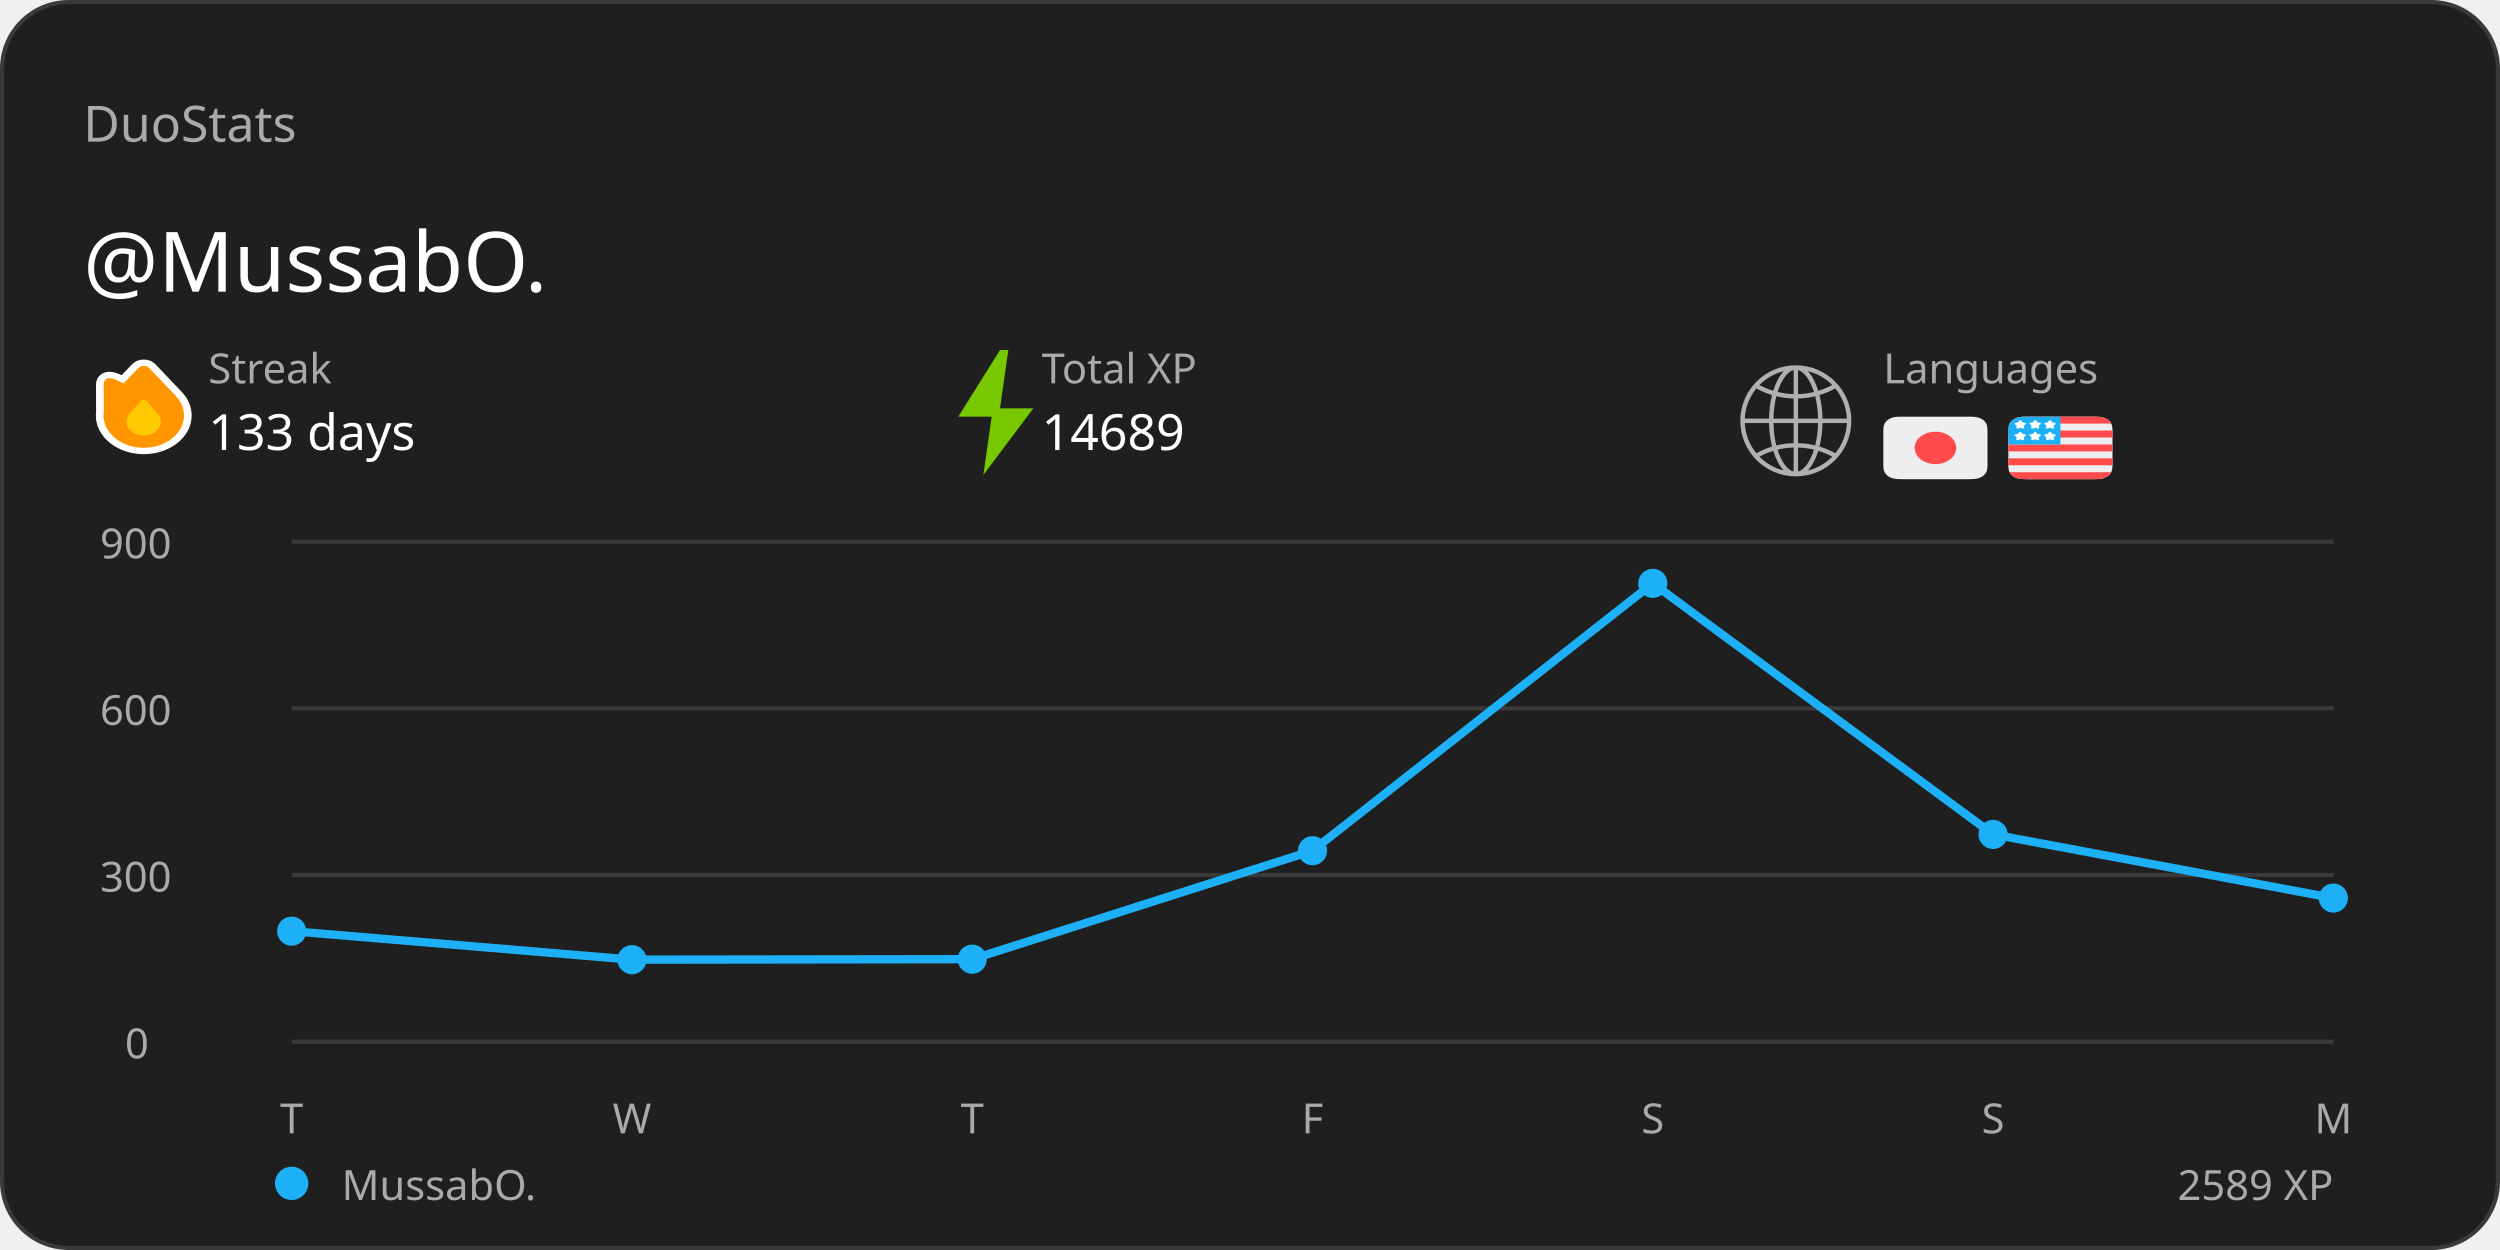
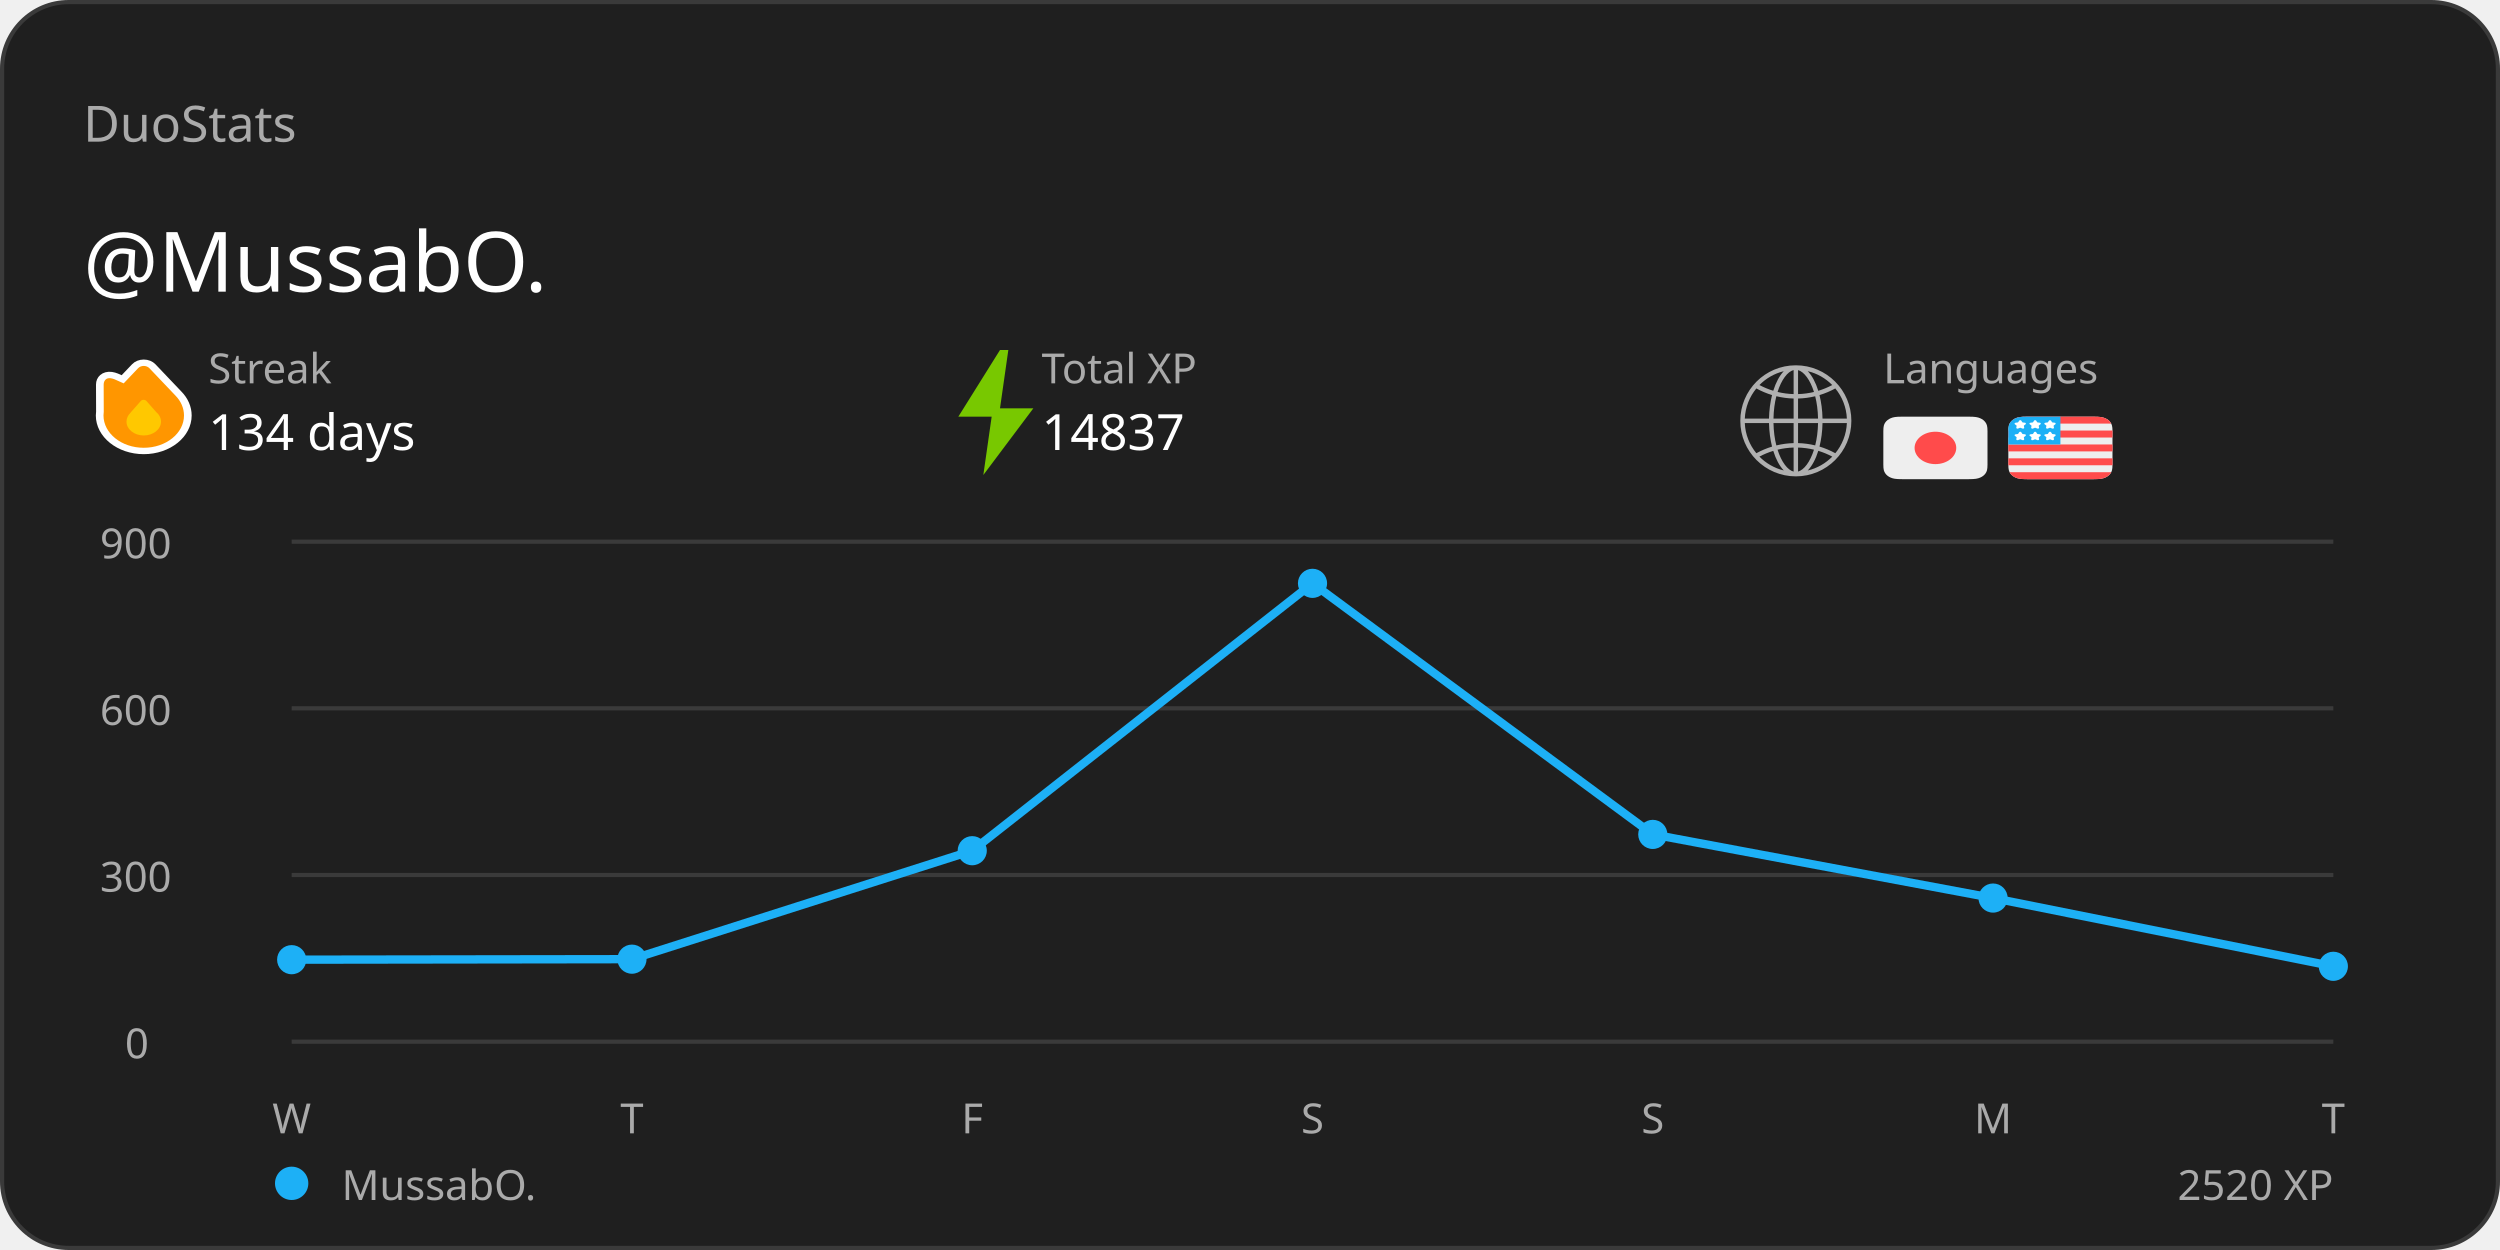
<svg xmlns="http://www.w3.org/2000/svg" width="600" height="300" viewBox="0 0 600 300">
  <rect x="0.5" y="0.5" width="599" height="299" rx="16" fill="#1F1F1F" stroke="#3A3A3A" />
  <text x="20" y="34" fill="#AAAAAA" font-size="12" font-family="DIN Round Pro, system-ui, sans-serif">DuoStats</text>
  <text x="20" y="70" fill="#FFFFFF" font-size="20" font-family="DIN Round Pro, system-ui, sans-serif">@MussabO.</text>
  <g transform="translate(23, 86) scale(0.92, 0.7666667)">
    <g id="Page-1" stroke="none" stroke-width="1" fill="none" fill-rule="evenodd">
      <g id="streak" transform="translate(1, 1)" fill-rule="nonzero">
        <g id="Group" fill="#FF9600" stroke="#FFFFFF" stroke-width="2">
          <path d="M0.068,15.675 L0.044,7.216 C0.039,5.334 1.25,3.942 3.056,4.246 C3.413,4.306 3.998,4.491 4.306,4.656 L5.997,5.561 L9.247,1.464 C9.793,0.776 10.622,0.376 11.5,0.376 C12.378,0.376 13.207,0.776 13.753,1.464 L20.523,10 C22.123,11.939 22.999,14.375 23,16.889 C23,23.034 17.843,28 11.5,28 C5.157,28 0,23.034 0,16.889 C0,16.481 0.023,16.076 0.068,15.675 Z" id="Path" />
        </g>
        <g id="Group" transform="translate(7, 11)" fill="#FFC800">
          <path d="M1.012,5.077 C1.026,5.04 1.046,5.005 1.069,4.973 L3.719,1.364 C3.893,1.127 4.17,0.987 4.464,0.987 C4.758,0.987 5.035,1.127 5.209,1.364 L7.732,4.8 C8.541,5.595 8.998,6.681 9,7.815 C9,10.208 6.985,12.148 4.5,12.148 C2.015,12.148 0,10.208 0,7.815 C0,6.776 0.38,5.823 1.012,5.077 L1.012,5.077 Z" id="Path" />
        </g>
      </g>
    </g>
  </g>
  <text x="50" y="92" fill="#AAAAAA" font-size="10" font-family="DIN Round Pro, system-ui, sans-serif">Streak</text>
-   <text x="50" y="108" fill="#FFFFFF" font-size="12" font-family="DIN Round Pro, system-ui, sans-serif">133 days</text>
+   <text x="50" y="108" fill="#FFFFFF" font-size="12" font-family="DIN Round Pro, system-ui, sans-serif">134 days</text>
  <path d="M240 84 230 100h8l-2 14 12-16h-8l2-14z" fill="#78C800" />
  <text x="250" y="92" fill="#AAAAAA" font-size="10" font-family="DIN Round Pro, system-ui, sans-serif">Total XP</text>
-   <text x="250" y="108" fill="#FFFFFF" font-size="12" font-family="DIN Round Pro, system-ui, sans-serif">14689</text>
+   <text x="250" y="108" fill="#FFFFFF" font-size="12" font-family="DIN Round Pro, system-ui, sans-serif">14837</text>
  <g transform="translate(415, 85) scale(1.0, 1.0)">
    <g id="SVGRepo_bgCarrier" stroke-width="0" />
    <g id="SVGRepo_tracerCarrier" stroke-linecap="round" stroke-linejoin="round" />
    <g id="SVGRepo_iconCarrier">
      <g id="icomoon-ignore"> </g>
      <path d="M16 2.672c-0.004 0-0.007 0-0.011 0-0.002 0-0.003 0-0.005 0-0.005 0-0.010 0.001-0.016 0.001-7.347 0.017-13.296 5.977-13.296 13.327 0 7.348 5.949 13.309 13.296 13.327 0.005 0 0.010 0.001 0.016 0.001 0.002 0 0.004 0 0.005 0 0.004 0 0.008 0 0.011 0 7.36 0 13.328-5.968 13.328-13.328s-5.968-13.328-13.328-13.328zM16.533 10.648c1.413-0.039 2.788-0.225 4.112-0.548 0.399 1.571 0.647 3.382 0.686 5.367h-4.798v-4.819zM16.533 9.582v-5.759c1.437 0.398 2.893 2.314 3.821 5.252-1.231 0.297-2.509 0.47-3.821 0.507zM15.467 3.81v5.772c-1.323-0.037-2.611-0.213-3.852-0.515 0.936-2.956 2.405-4.879 3.852-5.256zM15.467 10.647v4.82h-4.831c0.039-1.988 0.287-3.801 0.687-5.373 1.334 0.326 2.72 0.515 4.144 0.553zM9.563 15.467h-5.811c0.118-2.741 1.139-5.252 2.773-7.241 1.187 0.654 2.446 1.189 3.766 1.589-0.431 1.7-0.689 3.617-0.728 5.652zM9.563 16.533c0.039 2.034 0.297 3.951 0.728 5.651-1.319 0.401-2.579 0.936-3.766 1.59-1.635-1.989-2.656-4.5-2.773-7.241h5.811zM10.636 16.533h4.831v4.814c-1.424 0.038-2.81 0.228-4.145 0.555-0.399-1.571-0.647-3.383-0.686-5.369zM15.467 22.412v5.778c-1.448-0.378-2.919-2.303-3.854-5.263 1.241-0.302 2.53-0.478 3.854-0.515zM16.533 28.178v-5.765c1.313 0.038 2.591 0.211 3.822 0.508-0.928 2.941-2.384 4.86-3.822 5.257zM16.533 21.347v-4.814h4.798c-0.039 1.983-0.286 3.791-0.684 5.361-1.325-0.323-2.7-0.51-4.113-0.548zM22.404 16.533h5.845c-0.118 2.741-1.138 5.251-2.773 7.24-1.197-0.658-2.467-1.197-3.797-1.599 0.43-1.698 0.687-3.611 0.726-5.64zM22.404 15.467c-0.039-2.033-0.297-3.946-0.727-5.646 1.33-0.402 2.599-0.94 3.795-1.598 1.636 1.989 2.658 4.501 2.776 7.244h-5.845zM24.738 7.409c-1.061 0.564-2.18 1.031-3.35 1.385-0.623-2.005-1.498-3.642-2.533-4.717 2.27 0.545 4.297 1.719 5.883 3.332zM13.103 4.087c-1.029 1.073-1.9 2.702-2.521 4.697-1.158-0.353-2.268-0.815-3.319-1.375 1.575-1.602 3.587-2.774 5.84-3.322zM7.259 24.587c1.052-0.561 2.163-1.024 3.322-1.377 0.621 1.997 1.492 3.629 2.522 4.702-2.255-0.549-4.268-1.721-5.844-3.326zM18.855 27.922c1.036-1.075 1.911-2.712 2.535-4.721 1.17 0.355 2.29 0.82 3.351 1.387-1.586 1.614-3.614 2.791-5.886 3.334z" fill="#b0b0b0"> </path>
    </g>
  </g>
  <text x="452" y="92" fill="#AAAAAA" font-size="10" font-family="DIN Round Pro, system-ui, sans-serif">Languages</text>
  <g transform="translate(452, 100) scale(0.3571429, 0.2777778)">
    <g clip-path="url(#clip0_129_1008)">
      <path fill-rule="evenodd" clip-rule="evenodd" d="M12.563 0H57.437C61.805 0 63.389 0.455 64.987 1.309C66.584 2.163 67.837 3.416 68.691 5.013C69.545 6.61 70 8.195 70 12.563V41.437C70 45.805 69.545 47.389 68.691 48.986C67.837 50.584 66.584 51.837 64.987 52.691C63.389 53.545 61.805 54 57.437 54H12.563C8.195 54 6.61 53.545 5.013 52.691C3.416 51.837 2.163 50.584 1.309 48.986C0.455 47.389 0 45.805 0 41.437V12.563C0 8.195 0.455 6.61 1.309 5.013C2.163 3.416 3.416 2.163 5.013 1.309C6.61 0.455 8.195 0 12.563 0Z" fill="#EEEEEE" />
      <path d="M35 41C42.732 41 49 34.732 49 27C49 19.268 42.732 13 35 13C27.268 13 21 19.268 21 27C21 34.732 27.268 41 35 41Z" fill="#FF4B4B" />
    </g>
    <defs>
      <clipPath id="clip0_129_1008">
        <rect width="70" height="54" fill="white" />
      </clipPath>
    </defs>
  </g>
  <g transform="translate(482, 100) scale(0.3571429, 0.2777778)">
    <g clip-path="url(#clip0_129_593)">
      <path fill-rule="evenodd" clip-rule="evenodd" d="M12.563 0H57.437C61.805 0 63.389 0.455 64.987 1.309C66.584 2.163 67.837 3.416 68.691 5.013C69.545 6.61 70 8.195 70 12.563V41.437C70 45.805 69.545 47.389 68.691 48.986C67.837 50.584 66.584 51.837 64.987 52.691C63.389 53.545 61.805 54 57.437 54H12.563C8.195 54 6.61 53.545 5.013 52.691C3.416 51.837 2.163 50.584 1.309 48.986C0.455 47.389 0 45.805 0 41.437V12.563C0 8.195 0.455 6.61 1.309 5.013C2.163 3.416 3.416 2.163 5.013 1.309C6.61 0.455 8.195 0 12.563 0Z" fill="#EEEEEE" />
      <path fill-rule="evenodd" clip-rule="evenodd" d="M12.563 0H57.437C61.805 0 63.389 0.455 64.987 1.309C66.584 2.163 67.837 3.416 68.691 5.013C68.863 5.335 69.019 5.656 69.158 6H0.842C0.981 5.656 1.137 5.335 1.309 5.013C2.163 3.416 3.416 2.163 5.013 1.309C6.61 0.455 8.195 0 12.563 0Z" fill="#FF4B4B" />
      <path fill-rule="evenodd" clip-rule="evenodd" d="M69.997 12C69.999 12.182 70 12.37 70 12.563V18H0V12.563C0 12.37 0.001 12.182 0.003 12H69.997Z" fill="#FF4B4B" />
      <path fill-rule="evenodd" clip-rule="evenodd" d="M70 24V30H0V24H70Z" fill="#FF4B4B" />
      <path fill-rule="evenodd" clip-rule="evenodd" d="M70 41.437C70 41.63 69.999 41.818 69.997 42H0.003C0.001 41.818 0 41.63 0 41.437V36H70V41.437Z" fill="#FF4B4B" />
      <path fill-rule="evenodd" clip-rule="evenodd" d="M69.158 48C69.019 48.344 68.863 48.665 68.691 48.986C67.837 50.584 66.584 51.837 64.987 52.691C63.389 53.545 61.805 54 57.437 54H12.563C8.195 54 6.61 53.545 5.013 52.691C3.416 51.837 2.163 50.584 1.309 48.986C1.137 48.665 0.981 48.344 0.842 48H69.158Z" fill="#FF4B4B" />
      <path fill-rule="evenodd" clip-rule="evenodd" d="M12.563 0H35V24H0V12.563C0 8.195 0.455 6.61 1.309 5.013C2.163 3.416 3.416 2.163 5.013 1.309C6.61 0.455 8.195 0 12.563 0Z" fill="#1CB0F6" />
      <path d="M27.806 9.602L26.531 10.273C26.13 10.483 25.635 10.329 25.424 9.929C25.341 9.769 25.312 9.586 25.342 9.409L25.586 7.988C25.609 7.853 25.564 7.715 25.466 7.62L24.434 6.614C24.11 6.298 24.103 5.779 24.419 5.455C24.545 5.326 24.71 5.242 24.888 5.216L26.314 5.009C26.45 4.989 26.567 4.904 26.628 4.781L27.266 3.489C27.466 3.083 27.957 2.916 28.363 3.117C28.525 3.196 28.655 3.327 28.735 3.489L29.373 4.781C29.434 4.904 29.551 4.989 29.687 5.009L31.113 5.216C31.561 5.281 31.871 5.697 31.806 6.145C31.78 6.323 31.696 6.488 31.567 6.614L30.535 7.62C30.437 7.715 30.392 7.853 30.415 7.988L30.659 9.409C30.735 9.855 30.436 10.278 29.99 10.355C29.812 10.385 29.629 10.356 29.47 10.273L28.194 9.602C28.073 9.538 27.928 9.538 27.806 9.602Z" fill="white" />
      <path d="M27.806 19.602L26.531 20.273C26.13 20.483 25.635 20.329 25.424 19.929C25.341 19.769 25.312 19.587 25.342 19.409L25.586 17.988C25.609 17.853 25.564 17.715 25.466 17.62L24.434 16.614C24.11 16.298 24.103 15.779 24.419 15.455C24.545 15.326 24.71 15.242 24.888 15.216L26.314 15.009C26.45 14.989 26.567 14.904 26.628 14.781L27.266 13.489C27.466 13.083 27.957 12.916 28.363 13.117C28.525 13.196 28.655 13.327 28.735 13.489L29.373 14.781C29.434 14.904 29.551 14.989 29.687 15.009L31.113 15.216C31.561 15.281 31.871 15.697 31.806 16.145C31.78 16.323 31.696 16.488 31.567 16.614L30.535 17.62C30.437 17.715 30.392 17.853 30.415 17.988L30.659 19.409C30.735 19.855 30.436 20.278 29.99 20.355C29.812 20.385 29.629 20.356 29.47 20.273L28.194 19.602C28.073 19.538 27.928 19.538 27.806 19.602Z" fill="white" />
      <path d="M17.806 9.602L16.531 10.273C16.13 10.483 15.635 10.329 15.425 9.929C15.341 9.769 15.312 9.586 15.342 9.409L15.586 7.988C15.609 7.853 15.564 7.715 15.466 7.62L14.434 6.614C14.11 6.298 14.103 5.779 14.419 5.455C14.545 5.326 14.71 5.242 14.888 5.216L16.314 5.009C16.45 4.989 16.567 4.904 16.628 4.781L17.266 3.489C17.466 3.083 17.957 2.916 18.363 3.117C18.525 3.196 18.655 3.327 18.735 3.489L19.373 4.781C19.434 4.904 19.551 4.989 19.687 5.009L21.113 5.216C21.561 5.281 21.871 5.697 21.806 6.145C21.78 6.323 21.696 6.488 21.567 6.614L20.535 7.62C20.437 7.715 20.392 7.853 20.415 7.988L20.659 9.409C20.735 9.855 20.436 10.278 19.99 10.355C19.812 10.385 19.629 10.356 19.47 10.273L18.194 9.602C18.073 9.538 17.928 9.538 17.806 9.602Z" fill="white" />
      <path d="M17.806 19.602L16.531 20.273C16.13 20.483 15.635 20.329 15.425 19.929C15.341 19.769 15.312 19.587 15.342 19.409L15.586 17.988C15.609 17.853 15.564 17.715 15.466 17.62L14.434 16.614C14.11 16.298 14.103 15.779 14.419 15.455C14.545 15.326 14.71 15.242 14.888 15.216L16.314 15.009C16.45 14.989 16.567 14.904 16.628 14.781L17.266 13.489C17.466 13.083 17.957 12.916 18.363 13.117C18.525 13.196 18.655 13.327 18.735 13.489L19.373 14.781C19.434 14.904 19.551 14.989 19.687 15.009L21.113 15.216C21.561 15.281 21.871 15.697 21.806 16.145C21.78 16.323 21.696 16.488 21.567 16.614L20.535 17.62C20.437 17.715 20.392 17.853 20.415 17.988L20.659 19.409C20.735 19.855 20.436 20.278 19.99 20.355C19.812 20.385 19.629 20.356 19.47 20.273L18.194 19.602C18.073 19.538 17.928 19.538 17.806 19.602Z" fill="white" />
      <path d="M7.807 9.602L6.531 10.273C6.13 10.483 5.635 10.329 5.424 9.929C5.341 9.769 5.312 9.586 5.342 9.409L5.586 7.988C5.609 7.853 5.564 7.715 5.466 7.62L4.434 6.614C4.11 6.298 4.103 5.779 4.419 5.455C4.545 5.326 4.71 5.242 4.888 5.216L6.314 5.009C6.45 4.989 6.567 4.904 6.628 4.781L7.266 3.489C7.466 3.083 7.957 2.916 8.363 3.117C8.525 3.196 8.655 3.327 8.735 3.489L9.373 4.781C9.434 4.904 9.551 4.989 9.687 5.009L11.113 5.216C11.561 5.281 11.871 5.697 11.806 6.145C11.78 6.323 11.696 6.488 11.567 6.614L10.535 7.62C10.437 7.715 10.392 7.853 10.415 7.988L10.659 9.409C10.735 9.855 10.436 10.278 9.99 10.355C9.812 10.385 9.629 10.356 9.47 10.273L8.194 9.602C8.073 9.538 7.928 9.538 7.807 9.602Z" fill="white" />
      <path d="M7.807 19.602L6.531 20.273C6.13 20.483 5.635 20.329 5.424 19.929C5.341 19.769 5.312 19.587 5.342 19.409L5.586 17.988C5.609 17.853 5.564 17.715 5.466 17.62L4.434 16.614C4.11 16.298 4.103 15.779 4.419 15.455C4.545 15.326 4.71 15.242 4.888 15.216L6.314 15.009C6.45 14.989 6.567 14.904 6.628 14.781L7.266 13.489C7.466 13.083 7.957 12.916 8.363 13.117C8.525 13.196 8.655 13.327 8.735 13.489L9.373 14.781C9.434 14.904 9.551 14.989 9.687 15.009L11.113 15.216C11.561 15.281 11.871 15.697 11.806 16.145C11.78 16.323 11.696 16.488 11.567 16.614L10.535 17.62C10.437 17.715 10.392 17.853 10.415 17.988L10.659 19.409C10.735 19.855 10.436 20.278 9.99 20.355C9.812 20.385 9.629 20.356 9.47 20.273L8.194 19.602C8.073 19.538 7.928 19.538 7.807 19.602Z" fill="white" />
    </g>
    <defs>
      <clipPath id="clip0_129_593">
        <rect width="70" height="54" fill="white" />
      </clipPath>
    </defs>
  </g>
  <g stroke="#3A3A3A" stroke-width="1">
    <line x1="70" y1="250" x2="560" y2="250" />
    <line x1="70" y1="210" x2="560" y2="210" />
    <line x1="70" y1="170" x2="560" y2="170" />
    <line x1="70" y1="130" x2="560" y2="130" />
  </g>
  <g fill="#AAAAAA" font-size="10" font-family="DIN Round Pro, system-ui, sans-serif">
    <text x="30" y="254">0</text>
    <text x="24" y="214">300</text>
    <text x="24" y="174">600</text>
    <text x="24" y="134">900</text>
  </g>
-   <polyline points="70.0,223.478 151.667,230.322 233.333,230.2 315.0,204.167 396.667,140.0 478.333,200.256 560.0,215.533" fill="none" stroke="#1DB0F6" stroke-width="2" stroke-linecap="round" stroke-linejoin="round" />
-   <circle cx="70.0" cy="223.478" r="3.5" fill="#1DB0F6" />
-   <circle cx="151.667" cy="230.322" r="3.5" fill="#1DB0F6" />
-   <circle cx="233.333" cy="230.2" r="3.5" fill="#1DB0F6" />
-   <circle cx="315.0" cy="204.167" r="3.5" fill="#1DB0F6" />
-   <circle cx="396.667" cy="140.0" r="3.5" fill="#1DB0F6" />
-   <circle cx="478.333" cy="200.256" r="3.5" fill="#1DB0F6" />
-   <circle cx="560.0" cy="215.533" r="3.5" fill="#1DB0F6" />
-   <text x="70.0" y="272" fill="#AAAAAA" font-size="10" text-anchor="middle" font-family="DIN Round Pro, system-ui, sans-serif">T</text>
-   <text x="151.667" y="272" fill="#AAAAAA" font-size="10" text-anchor="middle" font-family="DIN Round Pro, system-ui, sans-serif">W</text>
-   <text x="233.333" y="272" fill="#AAAAAA" font-size="10" text-anchor="middle" font-family="DIN Round Pro, system-ui, sans-serif">T</text>
-   <text x="315.0" y="272" fill="#AAAAAA" font-size="10" text-anchor="middle" font-family="DIN Round Pro, system-ui, sans-serif">F</text>
+   <polyline points="70.0,230.322 151.667,230.2 233.333,204.167 315.0,140.0 396.667,200.256 478.333,215.533 560.0,231.911" fill="none" stroke="#1DB0F6" stroke-width="2" stroke-linecap="round" stroke-linejoin="round" />
+   <circle cx="70.0" cy="230.322" r="3.5" fill="#1DB0F6" />
+   <circle cx="151.667" cy="230.2" r="3.5" fill="#1DB0F6" />
+   <circle cx="233.333" cy="204.167" r="3.5" fill="#1DB0F6" />
+   <circle cx="315.0" cy="140.0" r="3.5" fill="#1DB0F6" />
+   <circle cx="396.667" cy="200.256" r="3.5" fill="#1DB0F6" />
+   <circle cx="478.333" cy="215.533" r="3.5" fill="#1DB0F6" />
+   <circle cx="560.0" cy="231.911" r="3.5" fill="#1DB0F6" />
+   <text x="70.0" y="272" fill="#AAAAAA" font-size="10" text-anchor="middle" font-family="DIN Round Pro, system-ui, sans-serif">W</text>
+   <text x="151.667" y="272" fill="#AAAAAA" font-size="10" text-anchor="middle" font-family="DIN Round Pro, system-ui, sans-serif">T</text>
+   <text x="233.333" y="272" fill="#AAAAAA" font-size="10" text-anchor="middle" font-family="DIN Round Pro, system-ui, sans-serif">F</text>
+   <text x="315.0" y="272" fill="#AAAAAA" font-size="10" text-anchor="middle" font-family="DIN Round Pro, system-ui, sans-serif">S</text>
  <text x="396.667" y="272" fill="#AAAAAA" font-size="10" text-anchor="middle" font-family="DIN Round Pro, system-ui, sans-serif">S</text>
-   <text x="478.333" y="272" fill="#AAAAAA" font-size="10" text-anchor="middle" font-family="DIN Round Pro, system-ui, sans-serif">S</text>
-   <text x="560.0" y="272" fill="#AAAAAA" font-size="10" text-anchor="middle" font-family="DIN Round Pro, system-ui, sans-serif">M</text>
+   <text x="478.333" y="272" fill="#AAAAAA" font-size="10" text-anchor="middle" font-family="DIN Round Pro, system-ui, sans-serif">M</text>
+   <text x="560.0" y="272" fill="#AAAAAA" font-size="10" text-anchor="middle" font-family="DIN Round Pro, system-ui, sans-serif">T</text>
  <circle cx="70" cy="284" r="4" fill="#1DB0F6" />
  <text x="82" y="288" fill="#AAAAAA" font-size="10" font-family="DIN Round Pro, system-ui, sans-serif">MussabO.</text>
-   <text x="560" y="288" fill="#AAAAAA" font-size="10" text-anchor="end" font-family="DIN Round Pro, system-ui, sans-serif">2589 XP</text>
+   <text x="560" y="288" fill="#AAAAAA" font-size="10" text-anchor="end" font-family="DIN Round Pro, system-ui, sans-serif">2520 XP</text>
</svg>
